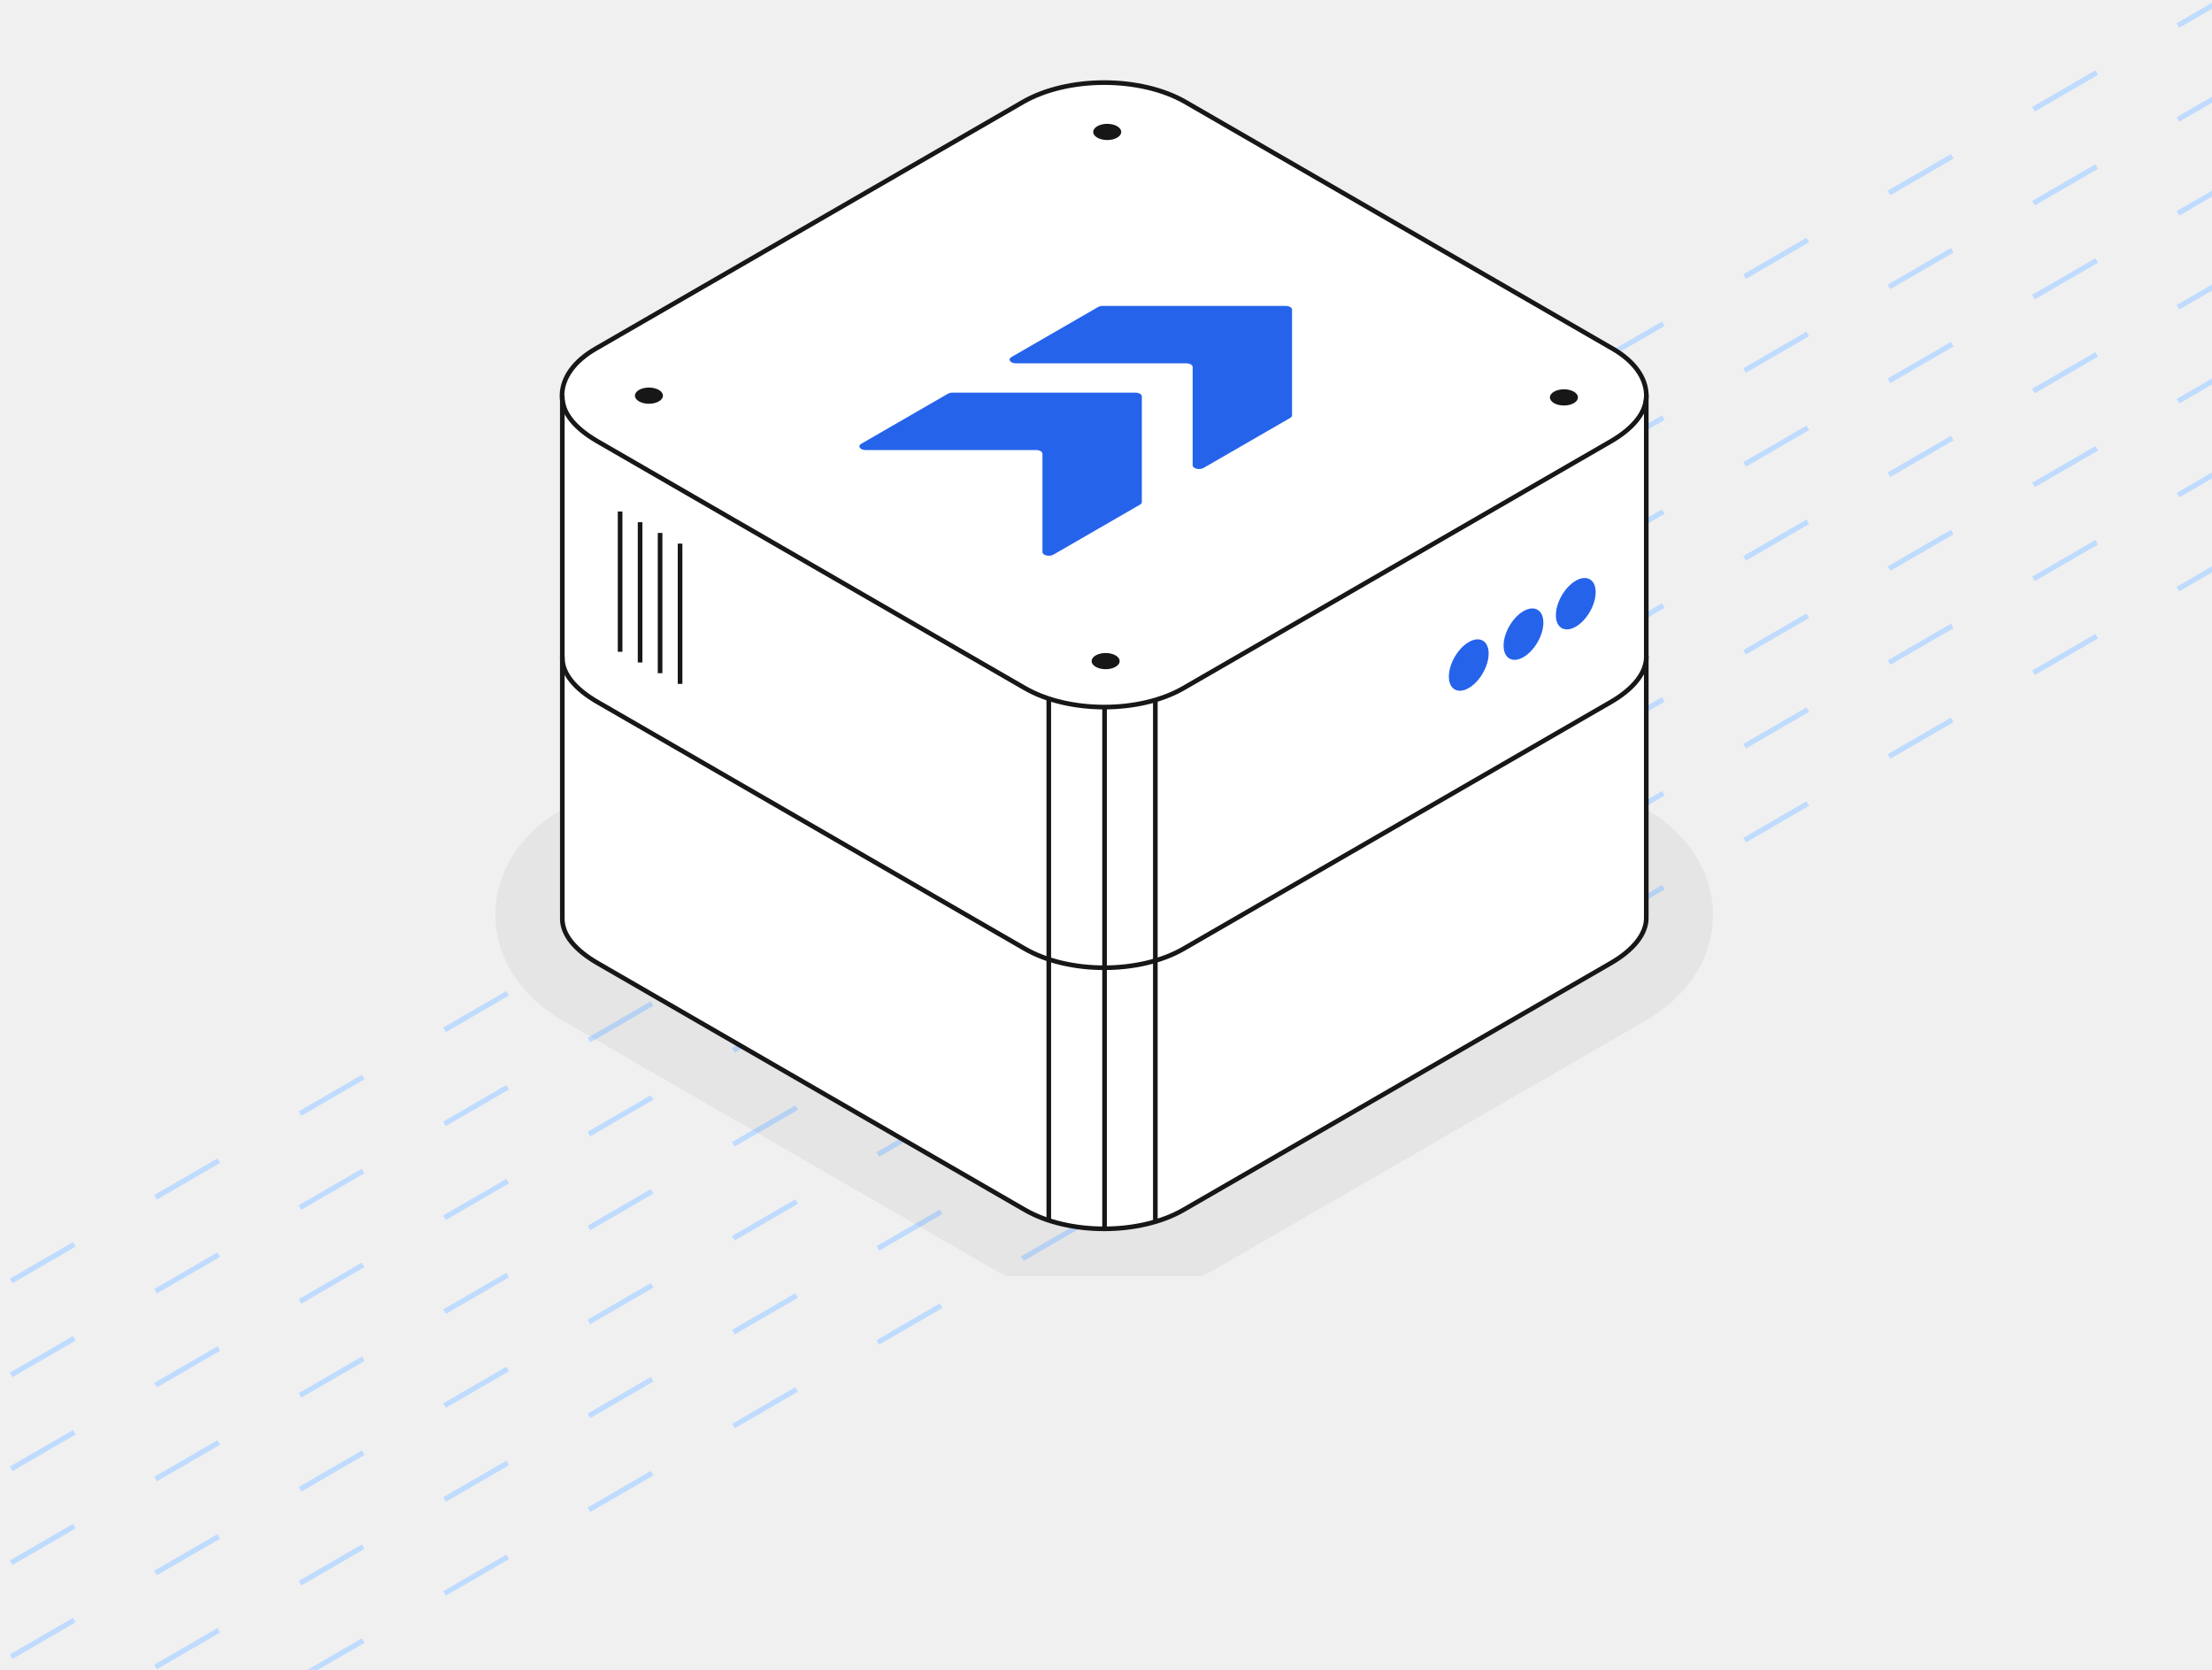
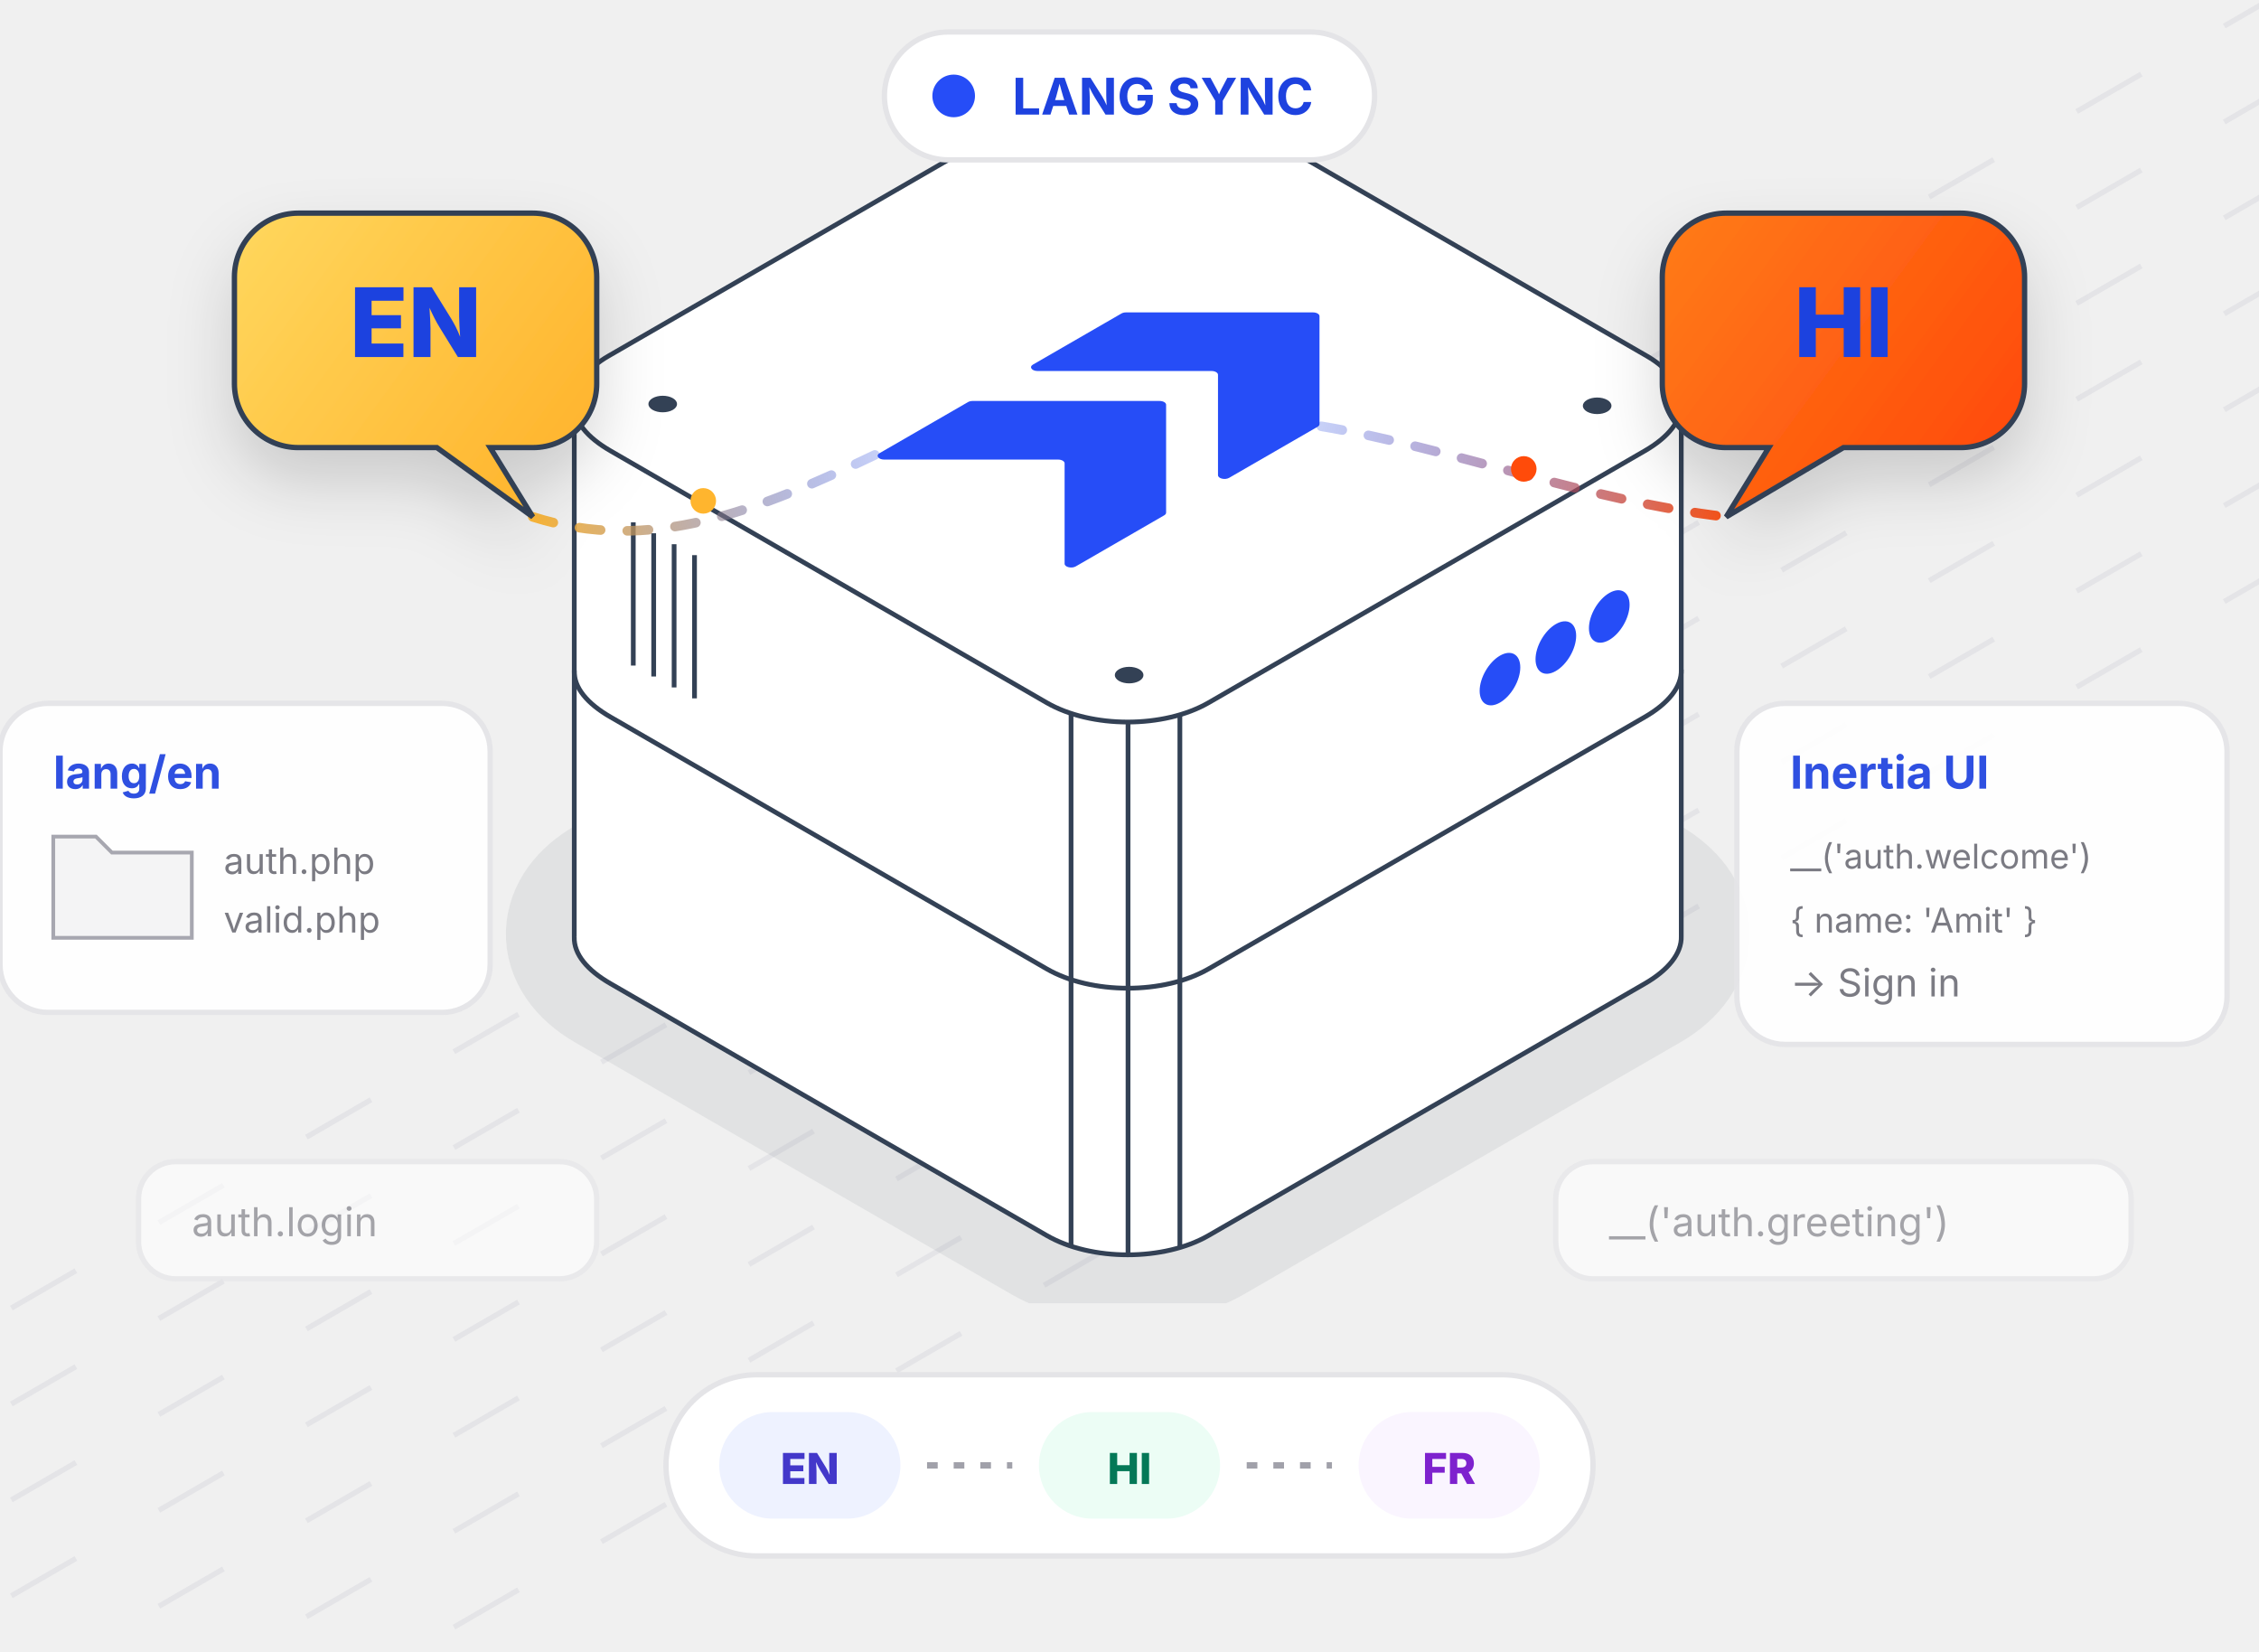
- <svg xmlns="http://www.w3.org/2000/svg" width="100%" viewBox="0 0 424 320" fill="none" preserveAspectRatio="xMidYMid meet">
+ <svg xmlns="http://www.w3.org/2000/svg" width="100%" viewBox="0 0 424 310" fill="none" preserveAspectRatio="xMidYMid meet">
  <style>
    .server-line-animated {
      stroke-dasharray: 14 18;
      animation: server-line-flow 3.8s linear infinite;
    }

    .server-dot {
      animation: server-dot-pulse 1.8s ease-in-out infinite;
-       fill: #2563eb;
+       fill: #264df7;
    }

    .server-dot:nth-of-type(2) {
      animation-delay: 0.2s;
    }

    .server-dot:nth-of-type(3) {
      animation-delay: 0.5s;
+     }
+ 
+     .bubble-float-a {
+       animation: float-bubble-a 4.2s ease-in-out infinite;
+       transform-origin: 78px 62px;
+     }
+ 
+     .bubble-float-q {
+       animation: float-bubble-q 4.2s ease-in-out infinite;
+       animation-delay: 0.9s;
+       transform-origin: 346px 62px;
+     }
+ 
+     .sync-stream-left {
+       stroke-dasharray: 4 5;
+       animation: stream-flow-left 2s linear infinite;
+     }
+ 
+     .sync-stream-right {
+       stroke-dasharray: 4 5;
+       animation: stream-flow-right 2s linear infinite;
+     }
+ 
+     .sync-pulse-dot {
+       animation: sync-pulse 2s ease-in-out infinite;
+       transform-box: fill-box;
+       transform-origin: center;
+     }
+ 
+     .sync-pulse-dot-2 {
+       animation: sync-pulse 2s ease-in-out infinite 0.6s;
+       transform-box: fill-box;
+       transform-origin: center;
    }

    @keyframes server-line-flow {
      to {
        stroke-dashoffset: -32;
      }
    }

    @keyframes server-dot-pulse {
      0%,
      100% {
        opacity: 0.38;
        transform: scale(0.92);
        transform-origin: center;
      }

      50% {
        opacity: 1;
        transform: scale(1);
      }
    }
+ 
+     @keyframes float-bubble-a {
+       0%, 100% {
+         transform: translateY(0px);
+       }
+       50% {
+         transform: translateY(-6px);
+       }
+     }
+ 
+     @keyframes float-bubble-q {
+       0%, 100% {
+         transform: translateY(0px);
+       }
+       50% {
+         transform: translateY(6px);
+       }
+     }
+ 
+     @keyframes stream-flow-left {
+       to {
+         stroke-dashoffset: -18;
+       }
+     }
+ 
+     @keyframes stream-flow-right {
+       to {
+         stroke-dashoffset: -18;
+       }
+     }
+ 
+     @keyframes sync-pulse {
+       0%, 100% {
+         opacity: 0.35;
+         transform: scale(0.85);
+       }
+       50% {
+         opacity: 1;
+         transform: scale(1.25);
+       }
+     }
  </style>
  <g clip-path="url(#clip0_1487_682)">
    <g clip-path="url(#clip1_1487_682)">
-       <line x1="-53.251" y1="277.567" x2="438.749" y2="-7.433" stroke="#BFDBFE" class="server-line-animated" />
-       <line x1="-53.251" y1="295.567" x2="438.749" y2="10.567" stroke="#BFDBFE" class="server-line-animated" />
-       <line x1="-53.251" y1="313.567" x2="438.749" y2="28.567" stroke="#BFDBFE" class="server-line-animated" />
-       <line x1="-53.251" y1="331.567" x2="438.749" y2="46.567" stroke="#BFDBFE" class="server-line-animated" />
-       <line x1="-53.251" y1="349.567" x2="438.749" y2="64.567" stroke="#BFDBFE" class="server-line-animated" />
-       <line x1="-53.251" y1="367.567" x2="438.749" y2="82.567" stroke="#BFDBFE" class="server-line-animated" />
-       <line x1="-53.251" y1="385.567" x2="438.749" y2="100.567" stroke="#BFDBFE" class="server-line-animated" />
+       <line x1="-53.251" y1="277.567" x2="438.749" y2="-7.433" stroke="#e4e4e7" class="server-line-animated" />
+       <line x1="-53.251" y1="295.567" x2="438.749" y2="10.567" stroke="#e4e4e7" class="server-line-animated" />
+       <line x1="-53.251" y1="313.567" x2="438.749" y2="28.567" stroke="#e4e4e7" class="server-line-animated" />
+       <line x1="-53.251" y1="331.567" x2="438.749" y2="46.567" stroke="#e4e4e7" class="server-line-animated" />
+       <line x1="-53.251" y1="349.567" x2="438.749" y2="64.567" stroke="#e4e4e7" class="server-line-animated" />
+       <line x1="-53.251" y1="367.567" x2="438.749" y2="82.567" stroke="#e4e4e7" class="server-line-animated" />
+       <line x1="-53.251" y1="385.567" x2="438.749" y2="100.567" stroke="#e4e4e7" class="server-line-animated" />
    </g>
    <g clip-path="url(#clip2_1487_682)">
      <g clip-path="url(#clip3_1487_682)">
        <g clip-path="url(#clip4_1487_682)">
-           <path d="M114.574 184.074C110.26 181.584 108.161 178.298 108.279 175.035C108.39 171.944 110.489 168.873 114.574 166.515L196.444 119.25C204.843 114.402 218.461 114.402 226.86 119.25L308.73 166.515C312.815 168.873 314.913 171.944 315.025 175.035C315.142 178.298 313.044 181.584 308.73 184.074L226.86 231.338C218.461 236.187 204.843 236.187 196.444 231.338L114.574 184.074Z" fill="#F5F5F5" stroke="black" stroke-opacity="0.05" stroke-width="26.644" />
+           <path d="M114.574 184.074C110.26 181.584 108.161 178.298 108.279 175.035C108.39 171.944 110.489 168.873 114.574 166.515L196.444 119.25C204.843 114.402 218.461 114.402 226.86 119.25L308.73 166.515C312.815 168.873 314.913 171.944 315.025 175.035C315.142 178.298 313.044 181.584 308.73 184.074L226.86 231.338C218.461 236.187 204.843 236.187 196.444 231.338L114.574 184.074Z" fill="#F5F5F5" stroke="#334155" stroke-opacity="0.08" stroke-width="26.644" />
        </g>
        <g clip-path="url(#clip5_1487_682)">
-           <path d="M196.059 19.558C204.67 14.586 218.633 14.586 227.245 19.558L309.114 66.822C313.302 69.24 315.454 72.389 315.568 75.557C315.689 78.903 313.537 82.272 309.114 84.826L227.245 132.09C218.633 137.061 204.67 137.061 196.059 132.09L114.189 84.826C109.766 82.272 107.615 78.903 107.735 75.557C107.849 72.389 110.001 69.24 114.189 66.822L196.059 19.558Z" fill="white" stroke="#171717" stroke-width="0.888" />
-           <circle cx="2.195" cy="2.195" r="2.195" transform="matrix(0.866041 -0.499972 0.866041 0.499972 120.587 75.8237)" fill="#171717" />
-           <circle cx="2.195" cy="2.195" r="2.195" transform="matrix(0.866041 -0.499972 0.866041 0.499972 208.433 25.2847)" fill="#171717" />
-           <circle cx="2.195" cy="2.195" r="2.195" transform="matrix(0.866041 -0.499972 0.866041 0.499972 208.13 126.695)" fill="#171717" />
-           <circle cx="2.195" cy="2.195" r="2.195" transform="matrix(0.866041 -0.499972 0.866041 0.499972 295.975 76.1567)" fill="#171717" />
+           <path d="M196.059 19.558C204.67 14.586 218.633 14.586 227.245 19.558L309.114 66.822C313.302 69.24 315.454 72.389 315.568 75.557C315.689 78.903 313.537 82.272 309.114 84.826L227.245 132.09C218.633 137.061 204.67 137.061 196.059 132.09L114.189 84.826C109.766 82.272 107.615 78.903 107.735 75.557C107.849 72.389 110.001 69.24 114.189 66.822L196.059 19.558Z" fill="white" stroke="#334155" stroke-width="0.888" />
+           <circle cx="2.195" cy="2.195" r="2.195" transform="matrix(0.866041 -0.499972 0.866041 0.499972 120.587 75.8237)" fill="#334155" />
+           <circle cx="2.195" cy="2.195" r="2.195" transform="matrix(0.866041 -0.499972 0.866041 0.499972 208.433 25.2847)" fill="#334155" />
+           <circle cx="2.195" cy="2.195" r="2.195" transform="matrix(0.866041 -0.499972 0.866041 0.499972 208.13 126.695)" fill="#334155" />
+           <circle cx="2.195" cy="2.195" r="2.195" transform="matrix(0.866041 -0.499972 0.866041 0.499972 295.975 76.1567)" fill="#334155" />
        </g>
        <g clip-path="url(#clip6_1487_682)">
          <path d="M226.86 131.867L308.73 84.603C312.861 82.218 315.451 79.237 315.561 76.122L315.561 75.712C315.565 75.849 315.565 75.986 315.561 76.122L315.561 175.693C315.678 178.957 313.044 182.099 308.73 184.589L226.86 231.853C218.461 236.702 204.843 236.702 196.444 231.853L114.574 184.589C110.261 182.1 107.672 179.099 107.787 175.837L107.787 175.833L107.787 76.273C107.782 76.132 107.782 75.99 107.787 75.847L107.787 76.273C107.899 79.372 110.448 82.221 114.573 84.603L196.444 131.867C204.843 136.716 218.46 136.716 226.86 131.867Z" fill="white" />
-           <path d="M315.56 75.707C315.561 75.709 315.561 75.71 315.561 75.712M107.787 175.833C107.787 175.835 107.787 175.836 107.787 175.837M315.561 75.712C315.675 78.974 313.042 82.114 308.73 84.603L226.86 131.867C218.46 136.716 204.843 136.716 196.444 131.867L114.573 84.603C110.259 82.112 107.669 79.111 107.787 75.847L107.787 175.837M315.561 75.712V175.693C315.678 178.957 313.044 182.099 308.73 184.589L226.86 231.853C218.461 236.702 204.843 236.702 196.444 231.853L114.574 184.589C110.261 182.1 107.672 179.099 107.787 175.837" stroke="#171717" stroke-width="0.888" />
-           <path d="M315.56 125.658C315.56 125.66 315.56 125.662 315.561 125.663C315.675 128.925 313.041 132.065 308.73 134.554L226.86 181.819C218.46 186.668 204.843 186.668 196.443 181.819L114.573 134.554C110.259 132.064 107.669 129.062 107.787 125.799" stroke="#171717" stroke-width="0.888" />
-           <path d="M221.455 134.055V234.078" stroke="#171717" stroke-width="0.888" />
-           <path d="M201.031 134.055V234.078" stroke="#171717" stroke-width="0.888" />
-           <path d="M211.723 135.757V235.779" stroke="#171717" stroke-width="0.888" />
+           <path d="M315.56 75.707C315.561 75.709 315.561 75.71 315.561 75.712M107.787 175.833C107.787 175.835 107.787 175.836 107.787 175.837M315.561 75.712C315.675 78.974 313.042 82.114 308.73 84.603L226.86 131.867C218.46 136.716 204.843 136.716 196.444 131.867L114.573 84.603C110.259 82.112 107.669 79.111 107.787 75.847L107.787 175.837M315.561 75.712V175.693C315.678 178.957 313.044 182.099 308.73 184.589L226.86 231.853C218.461 236.702 204.843 236.702 196.444 231.853L114.574 184.589C110.261 182.1 107.672 179.099 107.787 175.837" stroke="#334155" stroke-width="0.888" />
+           <path d="M315.56 125.658C315.56 125.66 315.56 125.662 315.561 125.663C315.675 128.925 313.041 132.065 308.73 134.554L226.86 181.819C218.46 186.668 204.843 186.668 196.443 181.819L114.573 134.554C110.259 132.064 107.669 129.062 107.787 125.799" stroke="#334155" stroke-width="0.888" />
+           <path d="M221.455 134.055V234.078" stroke="#334155" stroke-width="0.888" />
+           <path d="M201.031 134.055V234.078" stroke="#334155" stroke-width="0.888" />
+           <path d="M211.723 135.757V235.779" stroke="#334155" stroke-width="0.888" />
        </g>
        <g clip-path="url(#clip7_1487_682)">
          <circle cx="4.404" cy="4.404" r="4.404" transform="matrix(0.86601 -0.500028 -3.18351e-05 1 298.234 113.49)" class="server-dot" />
          <circle cx="4.404" cy="4.404" r="4.404" transform="matrix(0.86601 -0.500028 -3.18351e-05 1 288.209 119.321)" class="server-dot" />
          <circle cx="4.404" cy="4.404" r="4.404" transform="matrix(0.86601 -0.500028 -3.18351e-05 1 277.721 125.247)" class="server-dot" />
        </g>
        <g clip-path="url(#clip8_1487_682)">
-           <path d="M118.863 98.025V124.904" stroke="#171717" stroke-width="0.888" />
-           <path d="M122.694 100.077V126.956" stroke="#171717" stroke-width="0.888" />
-           <path d="M126.526 102.13V129.009" stroke="#171717" stroke-width="0.888" />
-           <path d="M130.358 104.182V131.061" stroke="#171717" stroke-width="0.888" />
+           <path d="M118.863 98.025V124.904" stroke="#334155" stroke-width="0.888" />
+           <path d="M122.694 100.077V126.956" stroke="#334155" stroke-width="0.888" />
+           <path d="M126.526 102.13V129.009" stroke="#334155" stroke-width="0.888" />
+           <path d="M130.358 104.182V131.061" stroke="#334155" stroke-width="0.888" />
        </g>
      </g>
      <g clip-path="url(#clip9_1487_682)">
-         <path d="M182.559 75.249C182.234 75.249 181.923 75.324 181.693 75.456L165.091 85.041C164.319 85.486 164.866 86.248 165.957 86.248L198.594 86.248C199.271 86.248 199.819 86.564 199.819 86.955L199.819 105.797C199.819 106.427 201.138 106.742 201.91 106.297L218.512 96.712C218.742 96.579 218.871 96.4 218.871 96.212L218.871 75.956C218.871 75.566 218.322 75.249 217.646 75.249L182.559 75.249Z" fill="#2563EB" />
-         <path d="M211.35 58.628C211.025 58.628 210.714 58.702 210.484 58.835L193.882 68.419C193.11 68.865 193.657 69.626 194.748 69.626L227.385 69.626C228.062 69.626 228.61 69.943 228.61 70.334L228.61 89.175C228.61 89.805 229.929 90.121 230.701 89.675L247.303 80.091C247.533 79.958 247.662 79.778 247.662 79.591L247.662 59.335C247.662 58.944 247.113 58.628 246.437 58.628L211.35 58.628Z" fill="#2563EB" />
-       </g>
+         <path d="M182.559 75.249C182.234 75.249 181.923 75.324 181.693 75.456L165.091 85.041C164.319 85.486 164.866 86.248 165.957 86.248L198.594 86.248C199.271 86.248 199.819 86.564 199.819 86.955L199.819 105.797C199.819 106.427 201.138 106.742 201.91 106.297L218.512 96.712C218.742 96.579 218.871 96.4 218.871 96.212L218.871 75.956C218.871 75.566 218.322 75.249 217.646 75.249L182.559 75.249Z" fill="#264df7" />
+         <path d="M211.35 58.628C211.025 58.628 210.714 58.702 210.484 58.835L193.882 68.419C193.11 68.865 193.657 69.626 194.748 69.626L227.385 69.626C228.062 69.626 228.61 69.943 228.61 70.334L228.61 89.175C228.61 89.805 229.929 90.121 230.701 89.675L247.303 80.091C247.533 79.958 247.662 79.778 247.662 79.591L247.662 59.335C247.662 58.944 247.113 58.628 246.437 58.628L211.35 58.628Z" fill="#264df7" />
+       </g>
+     </g>
+     <g class="sync-streams-layer">
+       <path d="M 100 97 C 122 104, 142 96, 165 85" fill="none" stroke="url(#streamGradA)" stroke-width="1.8" stroke-dasharray="4 5" stroke-linecap="round" class="sync-stream-left" />
+       <circle cx="132" cy="94" r="2.4" fill="#FFB52E" class="sync-pulse-dot" />
+       <path d="M 248 80 C 272 84, 298 94, 324 97" fill="none" stroke="url(#streamGradQ)" stroke-width="1.8" stroke-dasharray="4 5" stroke-linecap="round" class="sync-stream-right" />
+       <circle cx="286" cy="88" r="2.4" fill="#FF4B0A" class="sync-pulse-dot-2" />
+     </g>
+     <g class="bubble-float-a" filter="url(#bubbleDropShadow)">
+       <path d="M 56 40 H 100 A 12 12 0 0 1 112 52 V 72 A 12 12 0 0 1 100 84 H 92 L 100 97 L 82 84 H 56 A 12 12 0 0 1 44 72 V 52 A 12 12 0 0 1 56 40 Z" fill="url(#bubbleGradA)" stroke="#334155" stroke-width="1" />
+       <text x="78" y="67" text-anchor="middle" font-family="Inter, ui-sans-serif, system-ui, sans-serif" font-size="18" font-weight="800" fill="#1e42df">EN</text>
+     </g>
+     <g class="bubble-float-q" filter="url(#bubbleDropShadow)">
+       <path d="M 324 40 H 368 A 12 12 0 0 1 380 52 V 72 A 12 12 0 0 1 368 84 H 346 L 324 97 L 332 84 H 324 A 12 12 0 0 1 312 72 V 52 A 12 12 0 0 1 324 40 Z" fill="url(#bubbleGradQ)" stroke="#334155" stroke-width="1" />
+       <text x="346" y="67" text-anchor="middle" font-family="Inter, ui-sans-serif, system-ui, sans-serif" font-size="18" font-weight="800" fill="#1e42df">HI</text>
+     </g>
+   </g>
+   <g font-family="Inter, ui-sans-serif, system-ui, sans-serif">
+     <g transform="translate(166 6)">
+       <rect width="92" height="24" rx="12" fill="white" stroke="#e4e4e7" />
+       <circle cx="13" cy="12" r="4" fill="#264df7" />
+       <text x="24" y="15.5" font-size="9.5" font-weight="700" fill="#1e42df">LANG SYNC</text>
+     </g>
+     <g transform="translate(0 132)" opacity=".92">
+       <rect width="92" height="58" rx="9" fill="white" stroke="#e4e4e7" />
+       <text x="10" y="16" font-size="8.5" font-weight="700" fill="#1e42df">lang/en</text>
+       <path d="M10 25h8l3 3h15v16H10z" fill="#f4f4f5" stroke="#a1a1aa" stroke-width=".7" />
+       <text x="42" y="32" font-size="6.8" fill="#71717a">auth.php</text>
+       <text x="42" y="43" font-size="6.8" fill="#71717a">valid.php</text>
+     </g>
+     <g transform="translate(326 132)" opacity=".92">
+       <rect width="92" height="64" rx="9" fill="white" stroke="#e4e4e7" />
+       <text x="10" y="16" font-size="8.5" font-weight="700" fill="#1e42df">Inertia UI</text>
+       <text x="10" y="31" font-size="6.4" fill="#71717a">__('auth.welcome')</text>
+       <text x="10" y="43" font-size="6.4" fill="#71717a">{ name: 'Amit' }</text>
+       <text x="10" y="55" font-size="7.2" fill="#71717a">→ Sign in</text>
+     </g>
+     <g transform="translate(125 258)">
+       <rect x="0" y="0" width="174" height="34" rx="17" fill="white" stroke="#e4e4e7" />
+       <g transform="translate(10 7)">
+         <rect width="34" height="20" rx="10" fill="#eef2ff" />
+         <text x="17" y="13.5" text-anchor="middle" font-size="8" font-weight="800" fill="#4338ca">EN</text>
+       </g>
+       <path d="M49 17h16" stroke="#a1a1aa" stroke-width="1.2" stroke-dasharray="2 3" />
+       <g transform="translate(70 7)">
+         <rect width="34" height="20" rx="10" fill="#ecfdf5" />
+         <text x="17" y="13.5" text-anchor="middle" font-size="8" font-weight="800" fill="#047857">HI</text>
+       </g>
+       <path d="M109 17h16" stroke="#a1a1aa" stroke-width="1.2" stroke-dasharray="2 3" />
+       <g transform="translate(130 7)">
+         <rect width="34" height="20" rx="10" fill="#faf5ff" />
+         <text x="17" y="13.5" text-anchor="middle" font-size="8" font-weight="800" fill="#7e22ce">FR</text>
+       </g>
+     </g>
+     <g opacity=".6">
+       <rect x="26" y="218" width="86" height="22" rx="7" fill="white" stroke="#e4e4e7" />
+       <text x="36" y="232" font-size="7.5" fill="#71717a">auth.login</text>
+       <rect x="292" y="218" width="108" height="22" rx="7" fill="white" stroke="#e4e4e7" />
+       <text x="302" y="232" font-size="7.5" fill="#71717a">__('auth.greeting')</text>
    </g>
  </g>
  <defs>
    <clipPath id="clip0_1487_682">
-       <rect width="424" height="320" fill="white" />
+       <rect width="424" height="310" fill="white" />
    </clipPath>
    <clipPath id="clip1_1487_682">
      <rect width="492" height="393" fill="white" transform="translate(-53 -7)" />
    </clipPath>
    <clipPath id="clip2_1487_682">
      <rect width="389.447" height="233.802" fill="white" transform="translate(17 11)" />
    </clipPath>
    <clipPath id="clip3_1487_682">
      <rect width="389.447" height="233.802" fill="white" transform="translate(17 11)" />
    </clipPath>
    <clipPath id="clip4_1487_682">
      <rect width="239.795" height="138.548" fill="white" transform="translate(91.6029 106.03)" />
    </clipPath>
    <clipPath id="clip5_1487_682">
      <rect width="224.572" height="129.647" fill="white" transform="translate(99.3656 10.9998)" />
    </clipPath>
    <clipPath id="clip6_1487_682">
      <rect width="389.447" height="224.831" fill="white" transform="translate(17 15.8025)" />
    </clipPath>
    <clipPath id="clip7_1487_682">
      <rect width="29.308" height="24.969" fill="white" transform="translate(277.222 109.086)" />
    </clipPath>
    <clipPath id="clip8_1487_682">
      <rect width="13.322" height="34.637" fill="white" transform="translate(118.247 97.1487)" />
    </clipPath>
    <clipPath id="clip9_1487_682">
      <rect width="103.071" height="59.504" fill="white" transform="translate(163 48)" />
    </clipPath>
+     <linearGradient id="bubbleGradA" x1="48" y1="40" x2="108" y2="84" gradientUnits="userSpaceOnUse">
+       <stop offset="0%" stop-color="#FFD65C" />
+       <stop offset="100%" stop-color="#FFB52E" />
+     </linearGradient>
+     <linearGradient id="bubbleGradQ" x1="316" y1="40" x2="376" y2="84" gradientUnits="userSpaceOnUse">
+       <stop offset="0%" stop-color="#FF7A1A" />
+       <stop offset="100%" stop-color="#FF4B0A" />
+     </linearGradient>
+     <linearGradient id="streamGradA" x1="100" y1="97" x2="165" y2="85" gradientUnits="userSpaceOnUse">
+       <stop offset="0%" stop-color="#FFB52E" stop-opacity="0.95" />
+       <stop offset="100%" stop-color="#1e42df" stop-opacity="0.25" />
+     </linearGradient>
+     <linearGradient id="streamGradQ" x1="248" y1="80" x2="324" y2="97" gradientUnits="userSpaceOnUse">
+       <stop offset="0%" stop-color="#1e42df" stop-opacity="0.25" />
+       <stop offset="100%" stop-color="#FF4B0A" stop-opacity="0.95" />
+     </linearGradient>
+     <filter id="bubbleDropShadow" x="0" y="0" width="424" height="200" filterUnits="userSpaceOnUse" color-interpolation-filters="sRGB">
+       <feDropShadow dx="0" dy="6" stdDeviation="6" flood-color="#09090b" flood-opacity="0.16" />
+     </filter>
  </defs>
</svg>
